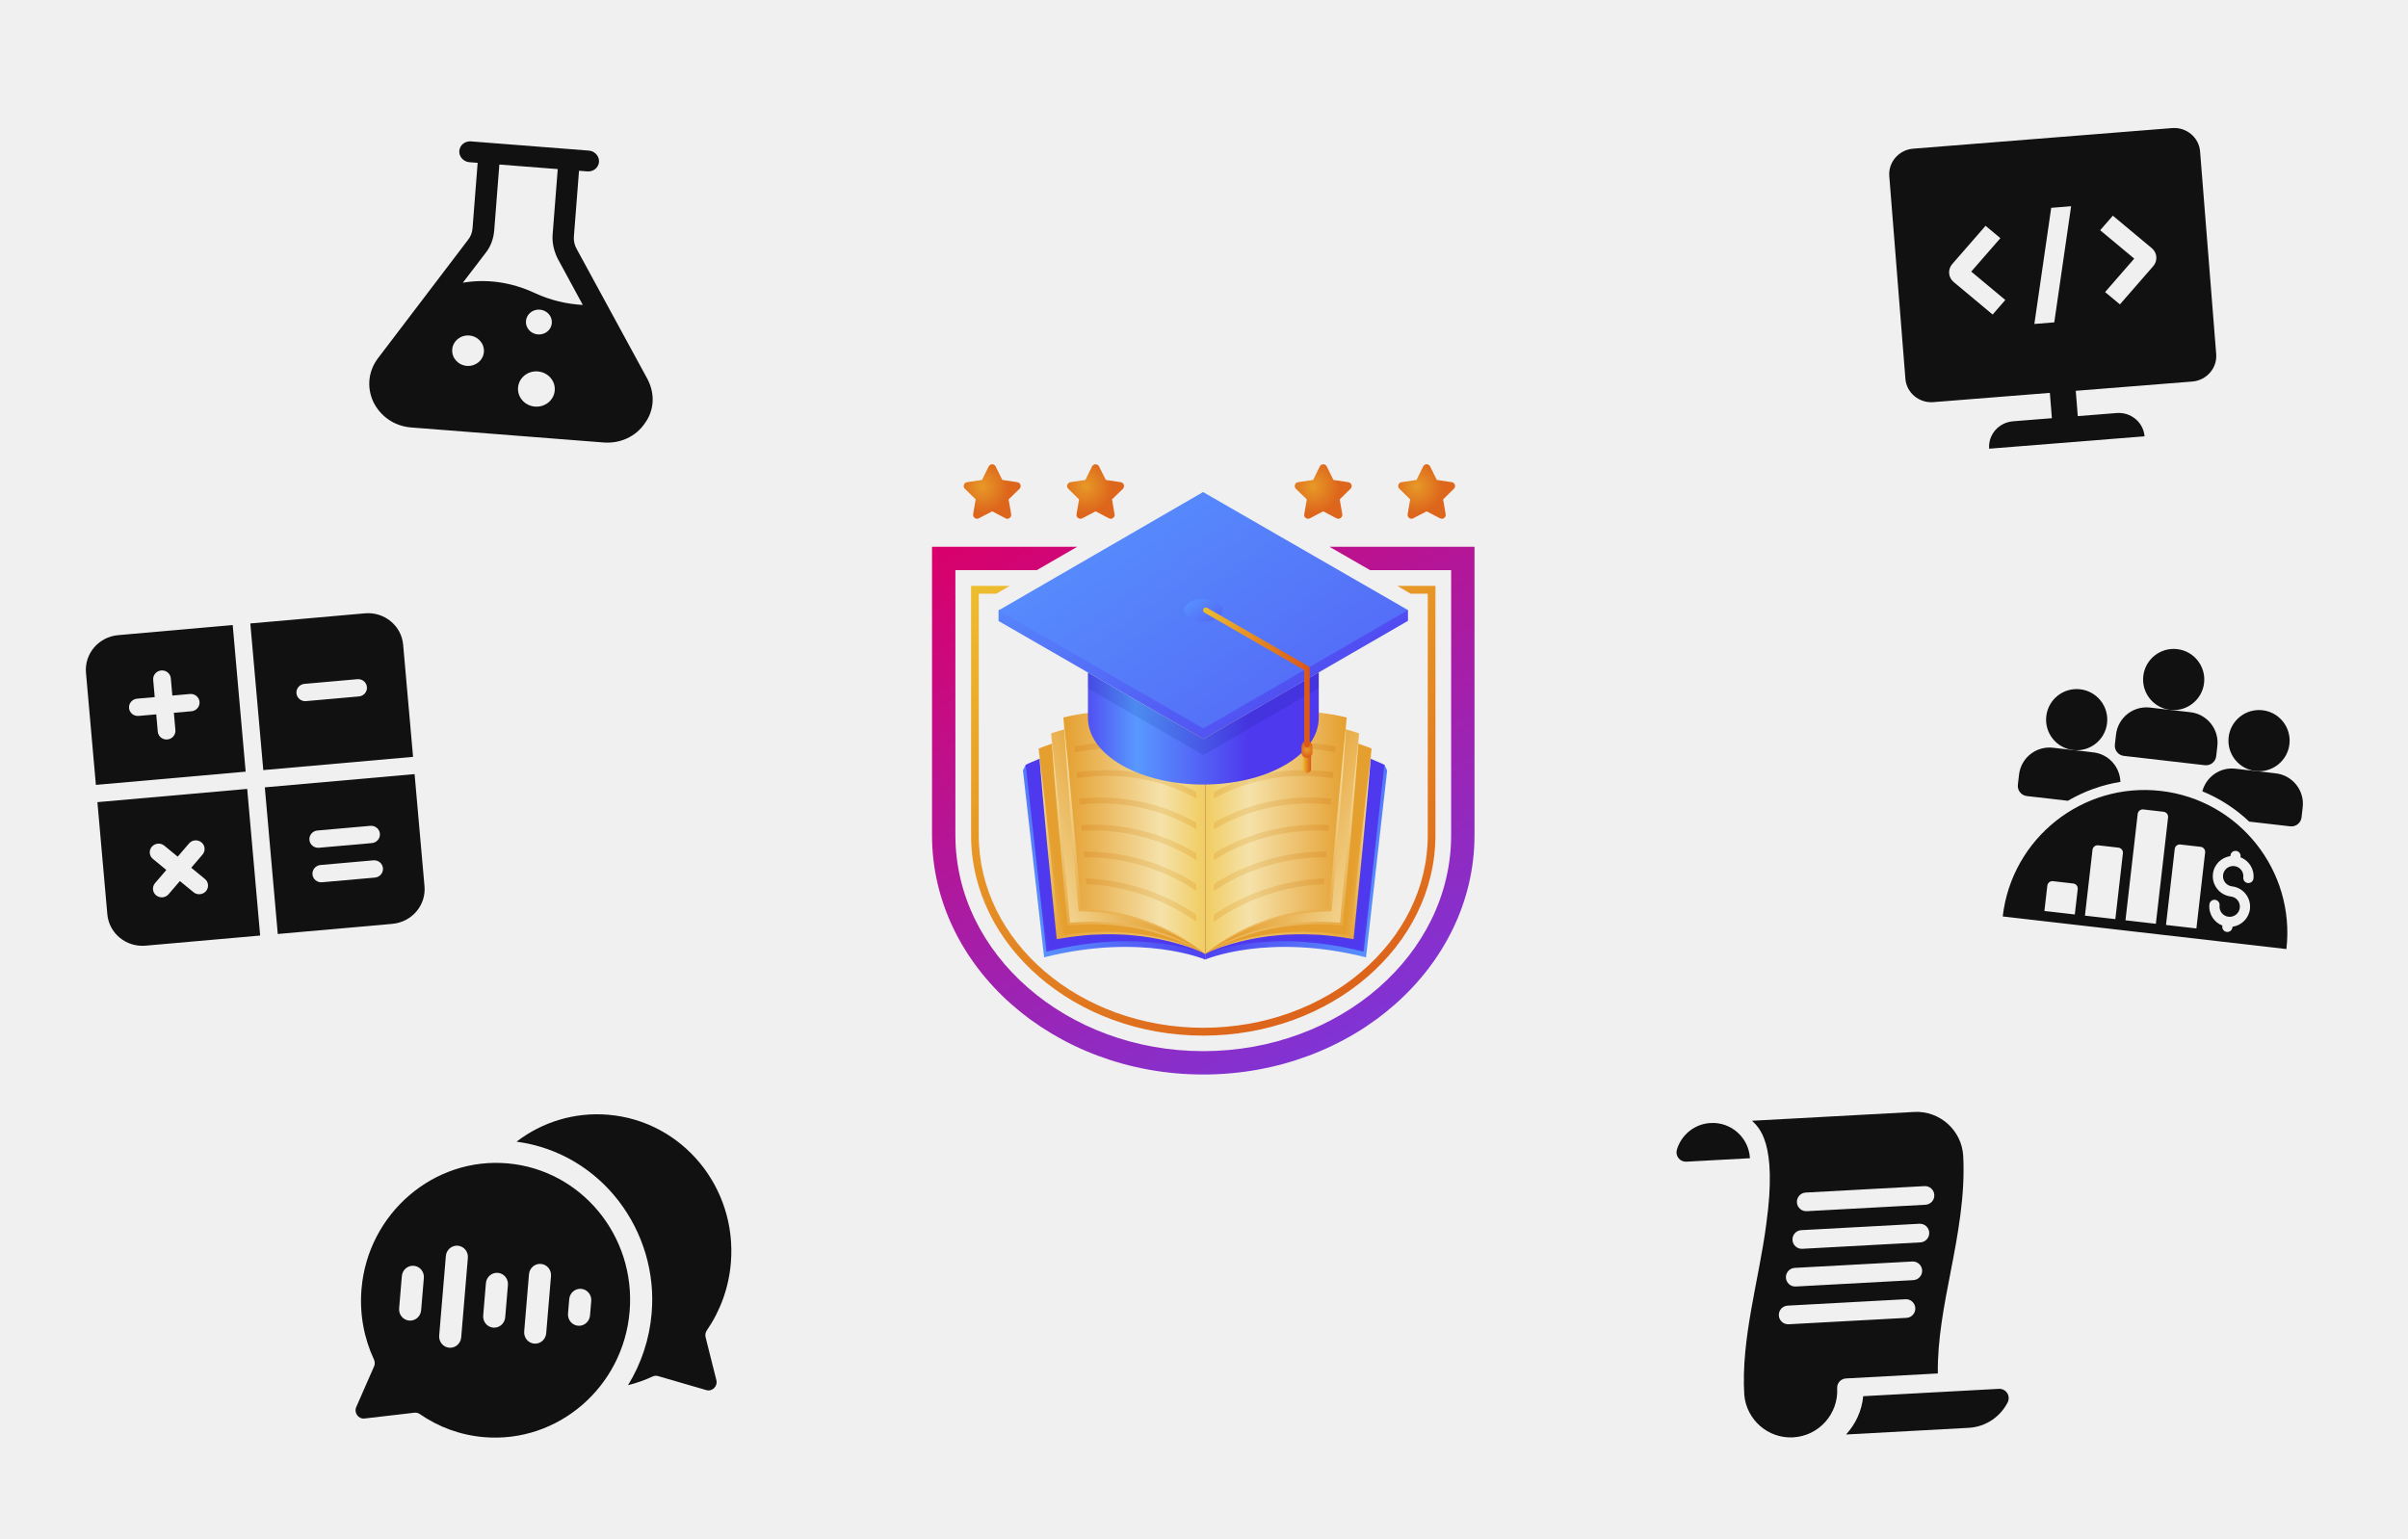
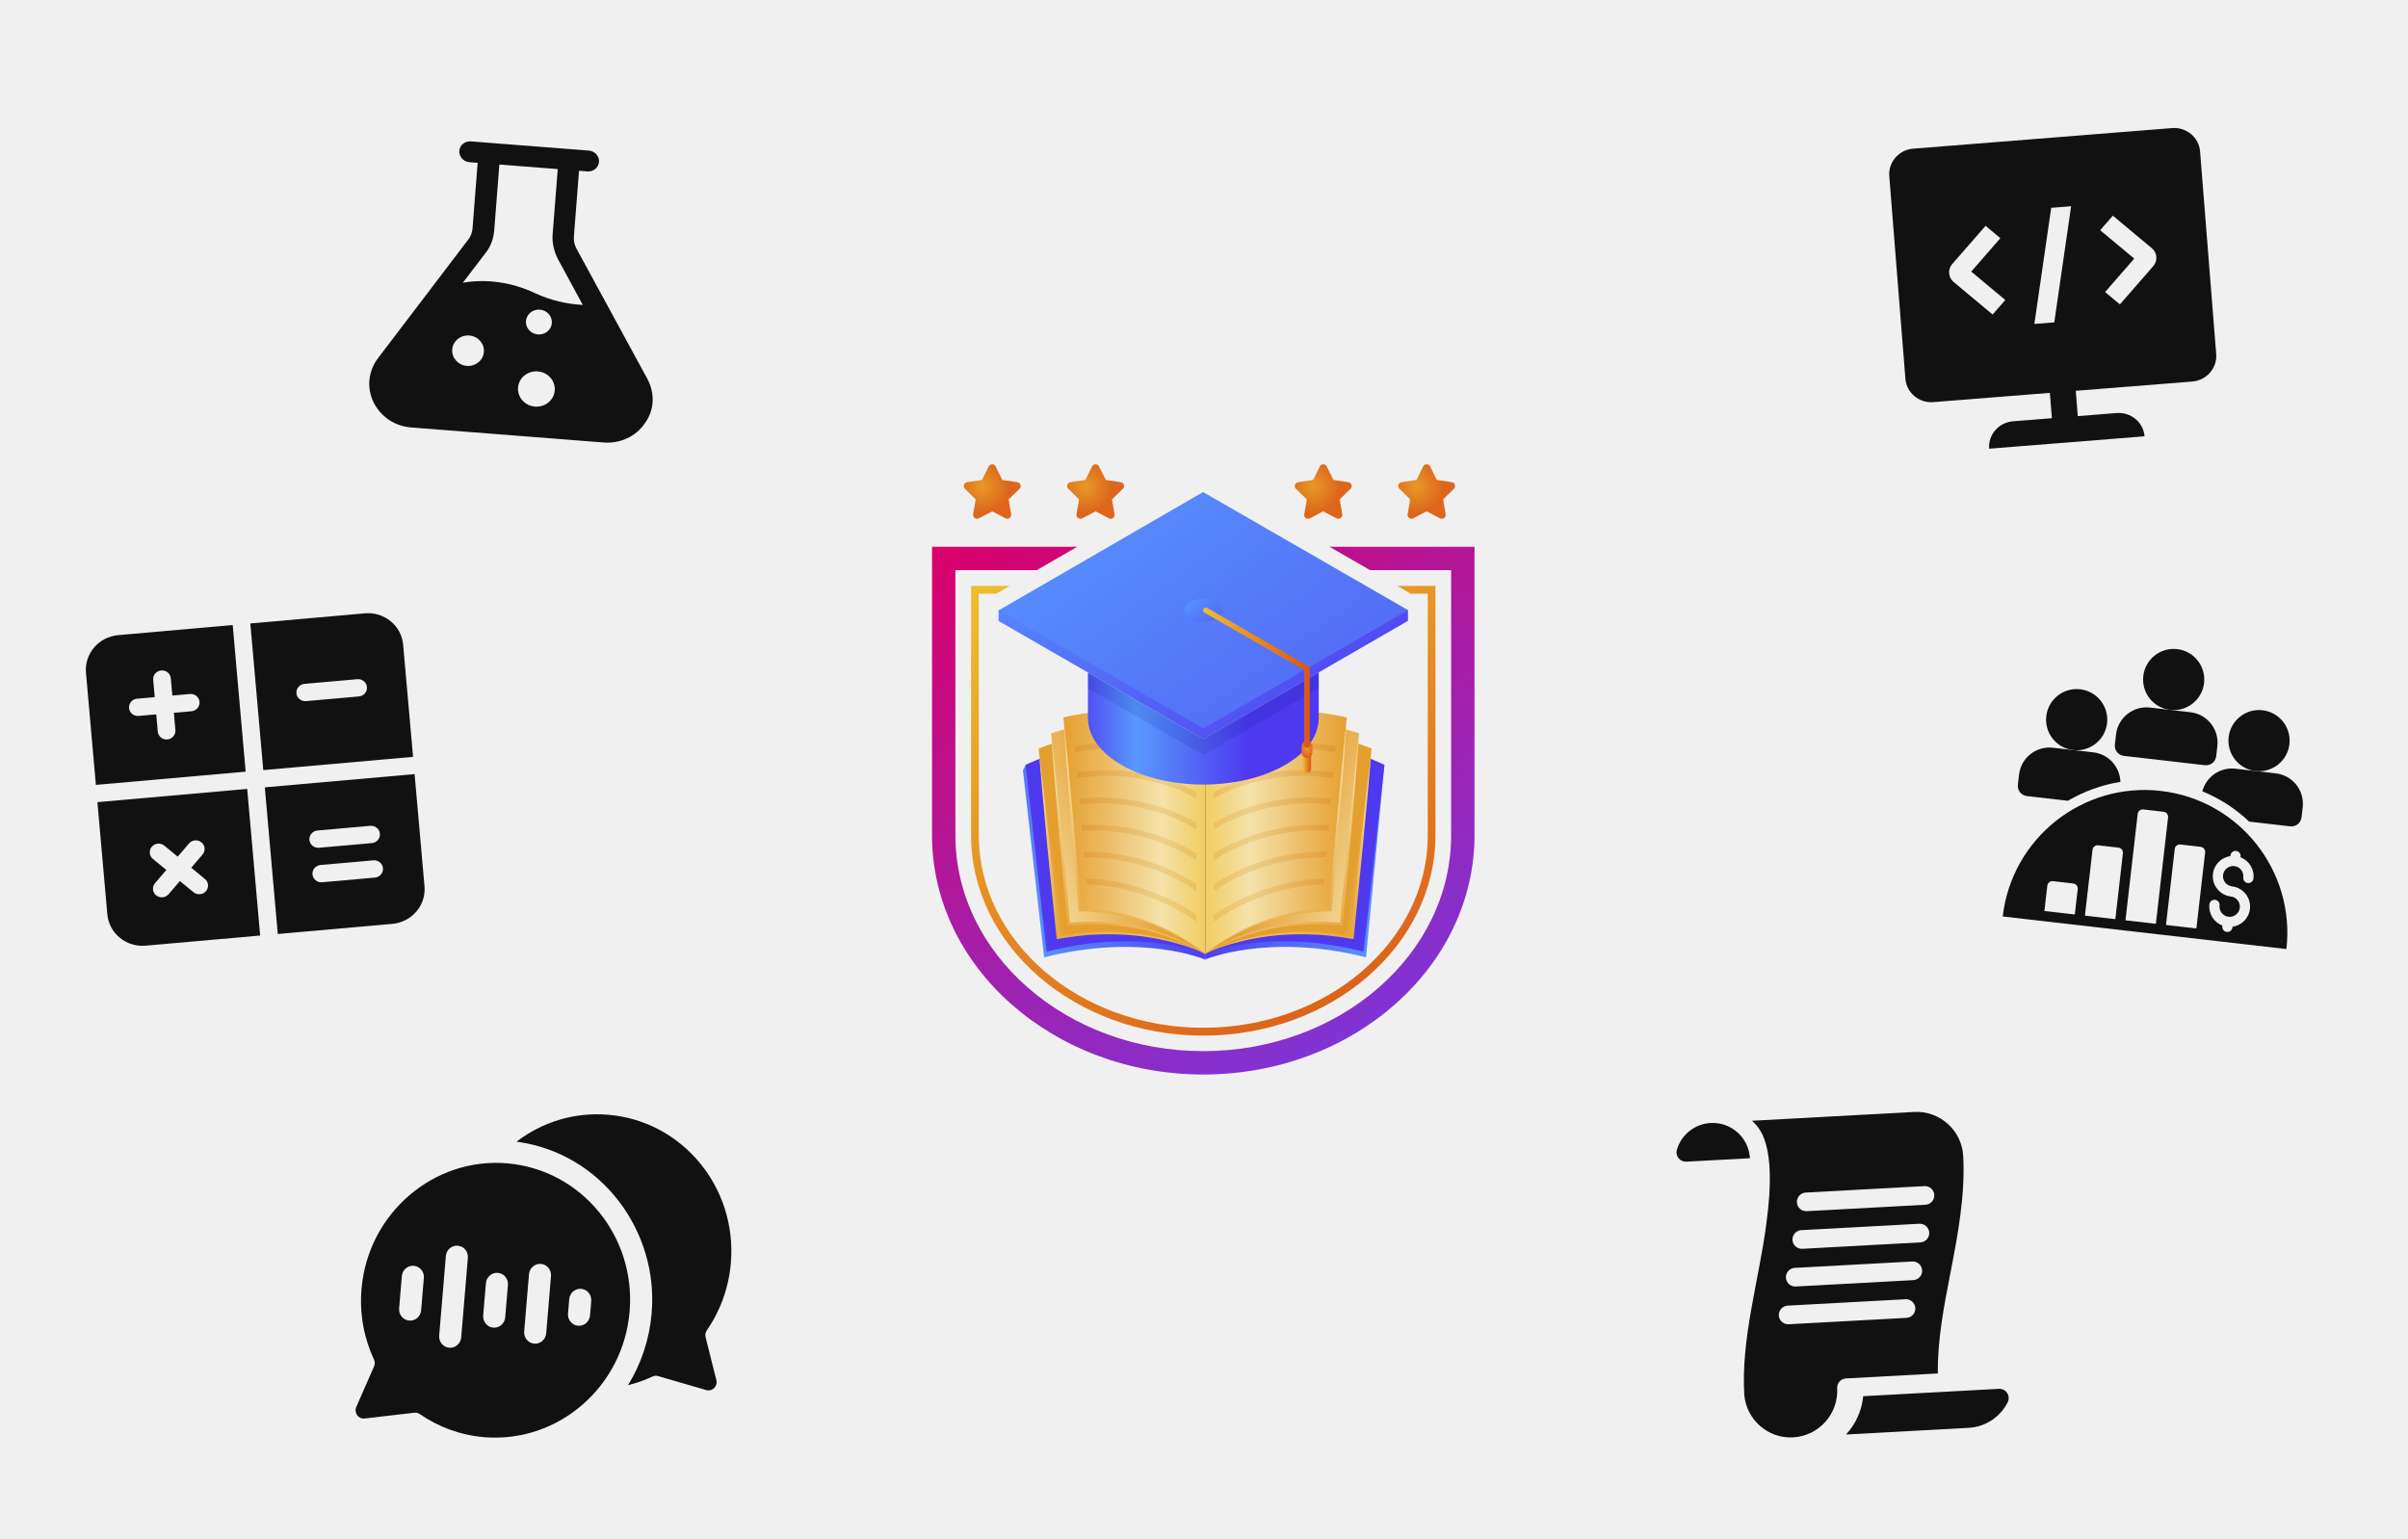
<svg xmlns="http://www.w3.org/2000/svg" width="363" height="232" viewBox="0 0 363 232" fill="none">
  <g clip-path="url(#clip0_8631_1029)">
    <path d="M97.612 57.162L86.934 37.538C86.6 36.966 86.463 36.289 86.51 35.688L87.286 25.744L88.542 25.842C89.422 25.91 90.227 25.307 90.297 24.404C90.363 23.561 89.666 22.774 88.787 22.706L70.993 21.317C70.114 21.248 69.308 21.852 69.237 22.761C69.172 23.603 69.869 24.384 70.748 24.453L72.005 24.551L71.233 34.435C71.181 35.097 70.946 35.684 70.527 36.196L56.992 53.992C55.513 55.942 55.258 58.405 56.287 60.605C57.378 62.816 59.484 64.252 61.996 64.448L90.983 66.71C93.502 66.907 95.862 65.819 97.22 63.799C98.636 61.851 98.766 59.378 97.612 57.162ZM70.38 55.164C69.061 55.061 68.073 53.955 68.172 52.685C68.271 51.421 69.418 50.481 70.737 50.584C72.056 50.687 73.044 51.793 72.946 53.057C72.847 54.327 71.699 55.267 70.38 55.164ZM80.65 61.301C79.124 61.182 77.979 59.9 78.094 58.431C78.208 56.968 79.538 55.879 81.064 55.998C82.596 56.118 83.741 57.4 83.627 58.863C83.512 60.331 82.183 61.421 80.65 61.301ZM79.287 48.404C79.368 47.369 80.306 46.601 81.38 46.684C82.46 46.769 83.268 47.674 83.187 48.709C83.107 49.738 82.169 50.507 81.088 50.422C80.014 50.339 79.206 49.434 79.287 48.404ZM80.658 44.2C76.933 42.456 73.236 42.046 69.772 42.623L73.228 38.103C73.999 37.133 74.407 35.954 74.505 34.69L75.277 24.806L84.077 25.493L83.305 35.377C83.211 36.581 83.5 37.815 84.044 38.947L87.856 45.973C85.464 45.847 83.043 45.294 80.658 44.2Z" fill="#111111" />
  </g>
  <path d="M200.419 82.439L206.539 85.962H218.755V125.923C218.755 143.871 201.988 158.477 181.389 158.477C160.79 158.477 144.023 143.871 144.023 125.923V85.962H156.29L162.385 82.439H140.5V125.923C140.5 145.826 158.836 162 181.389 162C203.942 162 222.278 145.826 222.278 125.923V82.439H200.419Z" fill="url(#paint0_linear_8631_1029)" />
  <path d="M210.628 88.328L212.66 89.511H215.232V125.923C215.232 141.943 200.033 154.954 181.389 154.954C162.745 154.954 147.546 141.943 147.546 125.923V89.511H150.195L152.227 88.328H146.389V125.923C146.389 142.586 162.076 156.137 181.389 156.137C200.702 156.137 216.389 142.586 216.389 125.923V88.328H210.628Z" fill="url(#paint1_linear_8631_1029)" />
-   <path d="M208.7 115.303L207.465 115.432C203.325 113.709 192.01 109.595 181.672 110.958V144.669C181.672 144.669 191.161 140.606 205.922 144.335L209.111 116.152L208.7 115.303Z" fill="url(#paint2_linear_8631_1029)" />
+   <path d="M208.7 115.303L207.465 115.432C203.325 113.709 192.01 109.595 181.672 110.958V144.669C181.672 144.669 191.161 140.606 205.922 144.33̥5L209.111 116.152L208.7 115.303Z" fill="url(#paint2_linear_8631_1029)" />
  <path d="M181.672 110.109V143.82C181.672 143.82 191.007 139.757 205.562 143.486L208.7 115.303C208.7 115.303 194.427 108.386 181.672 110.109Z" fill="url(#paint3_linear_8631_1029)" />
  <path d="M181.672 110.108V143.82C181.672 143.82 190.338 138.908 203.839 141.351L206.771 112.86C206.771 112.86 193.527 107.228 181.672 110.108Z" fill="url(#paint4_linear_8631_1029)" />
  <path d="M181.672 110.108V143.82C181.672 143.82 189.695 138.111 202.193 139.32L204.894 110.571C204.894 110.571 192.627 106.148 181.672 110.108Z" fill="url(#paint5_linear_8631_1029)" />
  <path d="M181.672 110.108V143.82C181.672 143.82 189.052 137.289 200.548 137.186L203.016 108.18C203.016 108.18 191.753 105.017 181.672 110.108Z" fill="url(#paint6_linear_8631_1029)" />
  <g style="mix-blend-mode:multiply">
    <path d="M182.983 133.304V134.332C185.272 132.764 191.315 129.241 199.725 129.241C199.776 129.241 199.836 129.249 199.905 129.266L199.982 128.392C199.896 128.392 199.81 128.392 199.725 128.392C191.598 128.392 185.658 131.529 182.983 133.304Z" fill="#F8EBCF" />
    <path d="M182.983 128.675V129.703C185.169 128.263 190.801 125.203 198.619 125.203C199.159 125.203 199.699 125.229 200.265 125.255L200.342 124.381C199.759 124.346 199.185 124.329 198.619 124.329C191.058 124.329 185.529 127.081 182.983 128.675Z" fill="#F8EBCF" />
    <path d="M182.983 138.986C185.246 137.34 191.238 133.637 199.57 133.303L199.648 132.429C191.573 132.737 185.658 136.08 182.983 137.906V138.986Z" fill="#F8EBCF" />
    <path d="M195.353 111.935C189.464 111.935 185.144 113.683 182.983 114.789V115.766C184.861 114.737 189.258 112.809 195.353 112.809C196.947 112.809 198.619 112.937 201.268 113.4L201.345 112.526C198.696 112.063 196.973 111.935 195.353 111.935Z" fill="#F8EBCF" />
    <path d="M196.433 116.1C190.004 116.1 185.272 118.157 182.983 119.417V120.394C184.964 119.262 189.772 116.974 196.433 116.974C197.693 116.974 199.03 117.051 200.933 117.308L201.011 116.434C199.082 116.202 197.719 116.1 196.433 116.1Z" fill="#F8EBCF" />
    <path d="M197.513 120.24C190.518 120.24 185.401 122.632 182.983 124.046V125.049C185.066 123.763 190.287 121.115 197.513 121.115C198.465 121.115 199.416 121.166 200.599 121.295L200.676 120.42C199.468 120.292 198.465 120.24 197.513 120.24Z" fill="#F8EBCF" />
  </g>
  <path d="M181.672 143.821C183.343 142.921 185.118 142.278 186.944 141.763C188.77 141.249 190.647 140.915 192.55 140.709C193.013 140.658 193.476 140.632 193.964 140.581L194.659 140.529L195.379 140.503L196.793 140.478L198.233 140.529C199.185 140.529 200.11 140.658 201.062 140.735C202.013 140.838 202.939 141.018 203.891 141.146L203.634 141.326C204.096 136.569 204.637 131.838 205.125 127.08L205.922 119.983L206.771 112.86L206.154 120.009L205.485 127.132C205.022 131.863 204.559 136.621 204.071 141.352L204.045 141.583L203.814 141.558C202.888 141.403 201.962 141.249 201.011 141.146C200.085 141.069 199.159 140.915 198.207 140.915L196.793 140.863H195.379L194.684 140.889L193.99 140.915C193.501 140.941 193.038 140.966 192.576 141.018C190.698 141.172 188.821 141.506 186.995 141.943C185.169 142.406 183.369 142.972 181.672 143.821Z" fill="url(#paint7_linear_8631_1029)" />
  <path d="M181.672 143.82C183.138 142.817 184.758 142.02 186.404 141.325C188.075 140.682 189.773 140.142 191.521 139.757C193.27 139.397 195.044 139.088 196.844 139.037C197.745 138.934 198.645 138.985 199.519 138.96C200.419 138.985 201.319 139.062 202.219 139.114L201.988 139.294C202.399 134.511 202.914 129.702 203.351 124.919L204.096 117.745L204.894 110.571L204.328 117.771L203.736 124.971C203.274 129.754 202.888 134.537 202.399 139.32L202.373 139.525H202.168C201.293 139.474 200.419 139.371 199.519 139.371C198.645 139.371 197.745 139.32 196.87 139.397C195.096 139.474 193.321 139.731 191.598 140.04C189.85 140.374 188.152 140.914 186.481 141.505C184.809 142.122 183.163 142.842 181.672 143.82Z" fill="url(#paint8_linear_8631_1029)" />
  <path d="M181.672 143.82C182.958 142.714 184.372 141.763 185.864 140.94C187.355 140.091 188.898 139.397 190.518 138.831C192.113 138.24 193.759 137.777 195.456 137.494C197.127 137.16 198.85 137.057 200.548 136.98L200.342 137.186C200.728 132.326 201.191 127.517 201.602 122.683L202.296 115.431L203.016 108.18L202.528 115.431L201.962 122.708C201.576 127.543 201.191 132.377 200.753 137.211L200.728 137.391H200.548C198.876 137.443 197.179 137.546 195.507 137.854C193.861 138.137 192.216 138.548 190.621 139.088C189.001 139.628 187.458 140.323 185.941 141.094C184.449 141.866 182.983 142.74 181.672 143.82Z" fill="url(#paint9_linear_8631_1029)" />
  <path d="M154.618 115.303L155.853 115.432C159.993 113.709 171.308 109.595 181.672 110.958V144.669C181.672 144.669 172.182 140.606 157.396 144.335L154.207 116.152L154.618 115.303Z" fill="url(#paint10_linear_8631_1029)" />
  <path d="M181.672 110.109V143.82C181.672 143.82 172.311 139.757 157.756 143.486L154.618 115.303C154.618 115.303 168.891 108.386 181.672 110.109Z" fill="url(#paint11_linear_8631_1029)" />
  <path d="M181.672 110.108V143.82C181.672 143.82 172.98 138.908 159.479 141.351L156.573 112.86C156.573 112.86 169.817 107.228 181.672 110.108Z" fill="url(#paint12_linear_8631_1029)" />
  <path d="M181.672 110.108V143.82C181.672 143.82 173.623 138.111 161.124 139.32L158.45 110.571C158.45 110.571 170.691 106.148 181.672 110.108Z" fill="url(#paint13_linear_8631_1029)" />
  <path d="M181.672 110.108V143.82C181.672 143.82 174.291 137.289 162.77 137.186L160.302 108.18C160.302 108.18 171.565 105.017 181.672 110.108Z" fill="url(#paint14_linear_8631_1029)" />
  <g style="mix-blend-mode:multiply">
    <path d="M180.36 133.304V134.332C178.071 132.764 172.002 129.241 163.619 129.241C163.55 129.241 163.482 129.249 163.413 129.266L163.336 128.392C163.439 128.392 163.533 128.392 163.619 128.392C171.719 128.392 177.686 131.529 180.36 133.304Z" fill="#F8EBCF" />
    <path d="M180.36 128.675V129.703C178.149 128.263 172.517 125.203 164.725 125.203C164.185 125.203 163.619 125.229 163.079 125.255L163.002 124.381C163.585 124.346 164.159 124.329 164.725 124.329C172.26 124.329 177.814 127.081 180.36 128.675Z" fill="#F8EBCF" />
    <path d="M180.36 138.986C178.071 137.34 172.08 133.637 163.773 133.303L163.696 132.429C171.745 132.737 177.686 136.08 180.36 137.906V138.986Z" fill="#F8EBCF" />
    <path d="M167.965 111.935C173.854 111.935 178.2 113.683 180.36 114.789V115.766C178.457 114.737 174.085 112.809 167.965 112.809C166.396 112.809 164.699 112.937 162.05 113.4L161.999 112.526C164.648 112.063 166.371 111.935 167.965 111.935Z" fill="#F8EBCF" />
    <path d="M166.885 116.1C173.34 116.1 178.071 118.157 180.36 119.417V120.394C178.354 119.262 173.571 116.974 166.885 116.974C165.625 116.974 164.313 117.051 162.384 117.308L162.333 116.434C164.236 116.202 165.599 116.1 166.885 116.1Z" fill="#F8EBCF" />
    <path d="M165.805 120.24C172.8 120.24 177.943 122.632 180.36 124.046V125.049C178.252 123.763 173.057 121.115 165.805 121.115C164.879 121.115 163.902 121.166 162.745 121.295L162.667 120.42C163.85 120.292 164.853 120.24 165.805 120.24Z" fill="#F8EBCF" />
  </g>
  <path d="M181.672 143.821C179.975 142.972 178.149 142.406 176.323 141.943C174.497 141.506 172.645 141.172 170.768 141.018C170.305 140.966 169.817 140.941 169.354 140.915L168.659 140.889L167.939 140.863H166.525L165.111 140.915C164.185 140.915 163.259 141.069 162.307 141.146C161.382 141.249 160.456 141.403 159.504 141.558L159.299 141.583L159.273 141.352C158.759 136.621 158.321 131.863 157.833 127.132L157.19 120.009L156.573 112.86L157.421 119.983L158.193 127.08C158.707 131.838 159.222 136.569 159.684 141.326L159.453 141.146C160.379 141.018 161.33 140.838 162.256 140.735C163.208 140.658 164.159 140.529 165.111 140.529L166.525 140.478L167.965 140.503L168.659 140.529L169.379 140.581C169.842 140.632 170.331 140.658 170.794 140.709C172.671 140.915 174.548 141.249 176.374 141.763C178.2 142.278 180 142.921 181.672 143.821Z" fill="url(#paint15_linear_8631_1029)" />
  <path d="M181.672 143.82C180.154 142.842 178.534 142.122 176.863 141.505C175.191 140.914 173.494 140.374 171.745 140.04C169.997 139.731 168.248 139.474 166.473 139.397C165.573 139.32 164.699 139.371 163.799 139.371C162.925 139.371 162.05 139.474 161.15 139.525H160.944L160.919 139.32C160.456 134.537 160.044 129.754 159.607 124.971L158.99 117.771L158.45 110.571L159.221 117.745L159.967 124.919C160.43 129.702 160.919 134.511 161.33 139.294L161.124 139.114C161.999 139.062 162.899 138.985 163.799 138.96C164.699 138.985 165.599 138.934 166.499 139.037C168.274 139.088 170.048 139.397 171.797 139.757C173.545 140.142 175.268 140.682 176.914 141.325C178.586 142.02 180.18 142.817 181.672 143.82Z" fill="url(#paint16_linear_8631_1029)" />
  <path d="M181.672 143.82C180.335 142.74 178.894 141.866 177.377 141.094C175.886 140.323 174.317 139.628 172.722 139.088C171.128 138.548 169.482 138.137 167.811 137.854C166.165 137.546 164.468 137.443 162.77 137.391H162.59V137.211C162.127 132.377 161.767 127.543 161.356 122.708L160.816 115.431L160.302 108.18L161.047 115.431L161.716 122.683C162.153 127.517 162.59 132.326 162.976 137.186L162.796 136.98C164.493 137.057 166.191 137.16 167.888 137.494C169.559 137.777 171.205 138.24 172.825 138.831C174.42 139.397 175.988 140.091 177.454 140.94C178.946 141.763 180.386 142.714 181.672 143.82Z" fill="url(#paint17_linear_8631_1029)" />
  <path d="M209.471 91.98L181.363 75.78L153.384 91.98H150.529V93.626L181.415 111.42L212.248 93.6V91.98H209.471Z" fill="url(#paint18_linear_8631_1029)" />
  <path d="M181.415 111.42L164.005 101.391V108.231C164.005 110.828 165.702 113.4 169.096 115.354C175.86 119.263 186.969 119.263 193.733 115.328C195.43 114.351 196.69 113.22 197.539 112.011C198.387 110.802 198.799 109.491 198.799 108.205V101.365L181.415 111.42Z" fill="url(#paint19_linear_8631_1029)" />
  <path d="M181.363 74.185L150.529 92.031L181.415 109.825L212.248 91.98L181.363 74.185Z" fill="url(#paint20_linear_8631_1029)" />
  <g style="mix-blend-mode:multiply">
    <path d="M198.799 103.757V101.365L181.415 111.42L164.005 101.391V103.782L181.415 113.837L198.799 103.757Z" fill="#DCE8EF" />
  </g>
  <path d="M184.295 92.005C184.295 92.957 182.983 93.728 181.389 93.728C179.794 93.728 178.483 92.957 178.483 92.005C178.483 91.054 179.794 90.282 181.389 90.282C182.983 90.282 184.295 91.054 184.295 92.005Z" fill="url(#paint21_linear_8631_1029)" />
  <path d="M197.024 116.536C196.69 116.536 196.407 116.253 196.407 115.919V112.293C196.407 111.959 196.69 111.676 197.024 111.676C197.358 111.676 197.641 111.959 197.641 112.293V115.919C197.641 116.253 197.358 116.536 197.024 116.536Z" fill="url(#paint22_linear_8631_1029)" />
  <path d="M197.025 114.275C196.562 114.275 196.201 113.889 196.201 113.452V112.577C196.201 112.114 196.562 111.753 197.025 111.753C197.462 111.753 197.848 112.114 197.848 112.577V113.452C197.848 113.889 197.462 114.275 197.025 114.275Z" fill="url(#paint23_radial_8631_1029)" />
  <path d="M197.024 112.705C196.793 112.705 196.613 112.525 196.613 112.294V101.031L181.569 92.365C181.363 92.237 181.312 92.005 181.414 91.799C181.543 91.594 181.774 91.542 181.98 91.645L197.23 100.44C197.359 100.517 197.436 100.645 197.436 100.8V112.294C197.436 112.525 197.256 112.705 197.024 112.705Z" fill="url(#paint24_linear_8631_1029)" />
  <path d="M215.592 70.328L216.594 72.359L218.858 72.694C219.32 72.771 219.526 73.362 219.166 73.697L217.546 75.291L217.932 77.528C218.009 77.991 217.52 78.376 217.083 78.145L215.052 77.091L213.046 78.145C212.608 78.376 212.12 77.991 212.197 77.528L212.583 75.291L210.963 73.697C210.603 73.362 210.783 72.771 211.271 72.694L213.534 72.359L214.537 70.328C214.743 69.891 215.386 69.891 215.592 70.328Z" fill="url(#paint25_radial_8631_1029)" />
  <path d="M200.008 70.328L201.011 72.359L203.248 72.694C203.736 72.771 203.942 73.362 203.582 73.697L201.962 75.291L202.348 77.528C202.425 77.991 201.911 78.376 201.473 78.145L199.468 77.091L197.462 78.145C197.025 78.376 196.51 77.991 196.613 77.528L196.999 75.291L195.353 73.697C195.019 73.362 195.199 72.771 195.687 72.694L197.95 72.359L198.953 70.328C199.159 69.891 199.776 69.891 200.008 70.328Z" fill="url(#paint26_radial_8631_1029)" />
  <path d="M165.676 70.328L166.705 72.359L168.942 72.694C169.431 72.771 169.611 73.362 169.276 73.697L167.631 75.291L168.016 77.528C168.119 77.991 167.605 78.376 167.168 78.145L165.162 77.091L163.156 78.145C162.719 78.376 162.204 77.991 162.282 77.528L162.667 75.291L161.047 73.697C160.687 73.362 160.893 72.771 161.382 72.694L163.619 72.359L164.622 70.328C164.853 69.891 165.47 69.891 165.676 70.328Z" fill="url(#paint27_radial_8631_1029)" />
  <path d="M150.092 70.328L151.095 72.359L153.358 72.694C153.847 72.771 154.027 73.362 153.692 73.697L152.047 75.291L152.432 77.528C152.509 77.991 152.021 78.376 151.584 78.145L149.578 77.091L147.546 78.145C147.135 78.376 146.62 77.991 146.698 77.528L147.083 75.291L145.463 73.697C145.103 73.362 145.309 72.771 145.772 72.694L148.035 72.359L149.038 70.328C149.269 69.891 149.886 69.891 150.092 70.328Z" fill="url(#paint28_radial_8631_1029)" />
  <g clip-path="url(#clip1_8631_1029)">
    <path d="M12.96 101.43L14.455 118.336L37.033 116.34L35.078 94.231L17.812 95.758C14.878 96.018 12.706 98.557 12.96 101.43ZM20.667 105.336L23.324 105.101L23.094 102.5C23.03 101.782 23.573 101.147 24.307 101.082C25.041 101.017 25.687 101.547 25.75 102.265L25.98 104.866L28.637 104.631C29.37 104.566 30.016 105.096 30.08 105.814C30.143 106.532 29.6 107.167 28.866 107.232L26.21 107.467L26.44 110.068C26.504 110.786 25.96 111.421 25.227 111.486C24.493 111.551 23.847 111.021 23.784 110.303L23.554 107.702L20.897 107.937C20.164 108.002 19.518 107.472 19.454 106.754C19.391 106.035 19.934 105.401 20.667 105.336Z" fill="#111111" />
    <path d="M55.001 92.469L37.735 93.996L39.69 116.104L62.268 114.108L60.773 97.201C60.519 94.328 57.935 92.21 55.001 92.469ZM54.101 105L46.132 105.705C45.399 105.77 44.753 105.24 44.689 104.521C44.626 103.803 45.169 103.168 45.902 103.104L53.871 102.399C54.605 102.334 55.251 102.864 55.314 103.582C55.378 104.301 54.835 104.935 54.101 105Z" fill="#111111" />
    <path d="M16.18 137.843C16.434 140.716 19.018 142.835 21.952 142.575L39.219 141.049L37.264 118.94L14.685 120.937L16.18 137.843ZM23.033 129.486C22.478 129.014 22.42 128.19 22.903 127.644C23.375 127.112 24.191 127.04 24.748 127.481L26.789 129.154L28.505 127.149C28.988 126.603 29.831 126.543 30.386 127.015C30.927 127.475 30.998 128.274 30.546 128.822L28.83 130.827L30.871 132.5C31.442 132.952 31.53 133.774 31.066 134.336C30.602 134.897 29.762 134.986 29.191 134.534C29.179 134.524 29.167 134.515 29.155 134.504L27.115 132.832L25.399 134.837C24.916 135.383 24.073 135.443 23.518 134.971C22.976 134.511 22.906 133.712 23.358 133.164L25.074 131.159L23.033 129.486Z" fill="#111111" />
    <path d="M41.875 140.814L59.141 139.287C62.075 139.027 64.248 136.488 63.993 133.615L62.498 116.709L39.92 118.706L41.875 140.814ZM47.857 125.212L55.826 124.508C56.56 124.443 57.206 124.972 57.269 125.691C57.333 126.409 56.79 127.044 56.056 127.109L48.087 127.813C47.354 127.878 46.708 127.349 46.644 126.63C46.581 125.912 47.124 125.277 47.857 125.212ZM48.317 130.414L56.286 129.709C57.02 129.644 57.666 130.174 57.729 130.892C57.793 131.611 57.25 132.246 56.516 132.31L48.547 133.015C47.814 133.08 47.168 132.55 47.104 131.832C47.041 131.114 47.584 130.479 48.317 130.414Z" fill="#111111" />
  </g>
  <g clip-path="url(#clip2_8631_1029)">
    <path d="M76.555 175.401C65.404 174.399 55.464 182.923 54.498 194.318C54.175 198.119 54.88 201.764 56.375 204.971C56.528 205.3 56.533 205.681 56.387 206.014L53.71 212.117C53.324 212.998 54.019 213.97 54.957 213.861L62.468 212.989C62.755 212.956 63.045 213.027 63.283 213.192C66.069 215.124 69.368 216.371 72.968 216.674C84.114 217.611 93.958 209.112 94.913 197.727C95.866 186.368 87.655 176.398 76.555 175.401ZM63.486 197.545C63.407 198.481 62.601 199.177 61.685 199.1C60.769 199.023 60.09 198.202 60.168 197.267L60.577 192.394C60.655 191.458 61.462 190.762 62.378 190.839C63.294 190.915 63.973 191.736 63.895 192.672L63.486 197.545ZM69.524 201.636C69.445 202.572 68.639 203.268 67.723 203.191C66.807 203.115 66.128 202.294 66.206 201.358L67.212 189.366C67.29 188.43 68.097 187.734 69.013 187.81C69.929 187.887 70.608 188.708 70.53 189.644L69.524 201.636ZM76.159 198.608C76.08 199.544 75.274 200.24 74.358 200.163C73.442 200.086 72.763 199.265 72.841 198.33L73.25 193.457C73.328 192.521 74.135 191.825 75.051 191.902C75.967 191.978 76.646 192.799 76.568 193.735L76.159 198.608ZM82.338 201.017C82.259 201.953 81.453 202.649 80.537 202.573C79.621 202.496 78.942 201.675 79.02 200.739L79.744 192.11C79.822 191.175 80.629 190.478 81.545 190.555C82.461 190.632 83.14 191.453 83.062 192.389L82.338 201.017ZM88.945 198.321C88.866 199.257 88.06 199.953 87.144 199.877C86.228 199.8 85.549 198.979 85.627 198.043L85.809 195.869C85.888 194.934 86.694 194.237 87.611 194.314C88.527 194.391 89.206 195.212 89.127 196.148L88.945 198.321Z" fill="#111111" />
    <path d="M106.366 201.603C106.277 201.251 106.345 200.876 106.551 200.578C108.556 197.669 109.857 194.199 110.175 190.405C111.132 179.005 102.859 169.004 91.698 168.068C86.543 167.636 81.7 169.19 77.868 172.126C90.765 173.85 99.315 185.729 98.231 198.005C97.915 201.836 96.696 205.552 94.67 208.841C95.958 208.517 97.211 208.074 98.37 207.532C98.632 207.409 98.929 207.388 99.206 207.468L106.468 209.579C107.375 209.843 108.222 209 107.988 208.068L106.366 201.603Z" fill="#111111" />
  </g>
  <g clip-path="url(#clip3_8631_1029)">
    <path d="M257.878 169.31C255.432 169.442 253.436 171.118 252.784 173.342C252.655 173.78 252.747 174.253 253.031 174.611C253.314 174.969 253.754 175.167 254.21 175.142L263.799 174.622C263.631 171.52 260.98 169.141 257.878 169.31Z" fill="#111111" />
    <path d="M280.872 210.499C280.673 212.711 279.718 214.711 278.287 216.273L296.764 215.27C299.357 215.129 301.549 213.593 302.651 211.431C302.879 210.982 302.851 210.446 302.576 210.025C302.302 209.603 301.823 209.362 301.321 209.389L280.871 210.499L280.872 210.499Z" fill="#111111" />
    <path d="M288.546 167.645L264.111 168.971C265.118 169.972 267.978 172.176 266.267 184.52C265.167 192.994 262.413 201.845 262.95 210.349C263.306 214.077 266.534 216.91 270.308 216.705C274.179 216.495 277.158 213.174 276.948 209.303C276.906 208.527 277.5 207.865 278.276 207.823L292.123 207.071C292.057 201.993 293.064 196.829 294.041 191.819C295.155 186.099 296.265 180.129 295.948 174.284C295.738 170.413 292.417 167.435 288.546 167.645ZM287.399 198.69L269.636 199.654C268.861 199.696 268.198 199.102 268.156 198.326C268.114 197.551 268.708 196.888 269.484 196.846L287.247 195.882C288.022 195.839 288.685 196.434 288.727 197.21C288.769 197.985 288.175 198.648 287.399 198.69ZM288.43 193.001L270.704 193.963C269.928 194.005 269.265 193.41 269.223 192.635C269.181 191.859 269.776 191.197 270.551 191.154L288.277 190.192C289.053 190.15 289.715 190.745 289.757 191.52C289.8 192.296 289.205 192.959 288.43 193.001ZM289.497 187.31L271.693 188.276C270.918 188.318 270.255 187.723 270.213 186.948C270.171 186.172 270.765 185.51 271.541 185.467L289.344 184.501C290.12 184.459 290.783 185.054 290.825 185.829C290.867 186.605 290.272 187.267 289.497 187.31ZM290.263 181.635L272.36 182.606C271.585 182.648 270.922 182.054 270.88 181.278C270.838 180.503 271.432 179.84 272.208 179.798L290.111 178.826C290.886 178.784 291.549 179.379 291.591 180.154C291.633 180.93 291.039 181.593 290.263 181.635Z" fill="#111111" />
  </g>
  <g clip-path="url(#clip4_8631_1029)">
    <path d="M327.448 19.31L288.405 22.415C286.258 22.585 284.637 24.445 284.804 26.547L287.234 57.117C287.402 59.217 289.296 60.798 291.443 60.628L309.012 59.231L309.316 63.051L303.46 63.517C301.303 63.689 299.691 65.537 299.859 67.649L323.285 65.782C323.117 63.674 321.233 62.1 319.076 62.272L313.22 62.738L312.916 58.92L330.486 57.523C332.633 57.352 334.254 55.492 334.087 53.391L331.656 22.821C331.489 20.72 329.595 19.14 327.448 19.31ZM302.293 45.228L300.384 47.419L294.507 42.516C293.685 41.83 293.589 40.621 294.292 39.814L299.32 34.044L301.552 35.906L297.16 40.945L302.293 45.228ZM309.677 48.602L306.675 48.841L309.214 31.335L312.216 31.096L309.677 48.602ZM324.598 40.123L319.57 45.893L317.339 44.032L321.731 38.992L316.597 34.71L318.507 32.519L324.384 37.422C325.205 38.104 325.301 39.316 324.598 40.123Z" fill="#111111" />
  </g>
  <g clip-path="url(#clip5_8631_1029)">
    <path d="M327.151 107.028C329.681 107.319 331.968 105.503 332.259 102.973C332.55 100.442 330.735 98.155 328.204 97.864C325.674 97.573 323.387 99.389 323.096 101.919C322.805 104.45 324.62 106.737 327.151 107.028Z" fill="#111111" />
    <path d="M330.205 107.379L327.151 107.028L324.096 106.677C321.57 106.386 319.278 108.205 318.988 110.732L318.812 112.259C318.715 113.102 319.32 113.865 320.164 113.962L332.382 115.367C333.225 115.464 333.988 114.858 334.085 114.015L334.26 112.488C334.551 109.961 332.732 107.67 330.205 107.379Z" fill="#111111" />
    <path d="M340.018 116.245C342.549 116.536 344.836 114.72 345.127 112.19C345.418 109.659 343.602 107.372 341.072 107.081C338.541 106.79 336.254 108.606 335.963 111.136C335.672 113.667 337.488 115.954 340.018 116.245Z" fill="#111111" />
    <path d="M312.527 113.084C315.058 113.375 317.345 111.559 317.636 109.029C317.927 106.499 316.111 104.211 313.581 103.92C311.05 103.629 308.763 105.445 308.472 107.975C308.181 110.506 309.997 112.793 312.527 113.084Z" fill="#111111" />
    <path d="M305.54 120.018L311.726 120.729C314.142 119.318 316.815 118.337 319.646 117.881C319.579 115.629 317.884 113.7 315.582 113.435L312.527 113.084L309.473 112.733C306.946 112.442 304.655 114.261 304.364 116.788L304.188 118.315C304.091 119.159 304.697 119.921 305.54 120.018Z" fill="#111111" />
    <path d="M339.063 123.872L345.249 124.584C346.093 124.681 346.855 124.075 346.952 123.232L347.128 121.705C347.418 119.178 345.6 116.887 343.073 116.596L340.018 116.245L336.964 115.894C334.662 115.629 332.573 117.123 331.997 119.301C334.65 120.388 337.031 121.95 339.063 123.872Z" fill="#111111" />
    <path d="M325.746 119.246C313.943 117.889 303.264 126.383 301.906 138.17L344.669 143.086C346.021 131.299 337.549 120.603 325.746 119.246ZM312.772 137.871L308.19 137.345L308.629 133.526C308.678 133.105 309.059 132.802 309.481 132.851L312.535 133.202C312.957 133.25 313.26 133.631 313.211 134.053L312.772 137.871ZM318.881 138.574L314.299 138.047L315.441 128.12C315.489 127.698 315.871 127.395 316.292 127.444L319.347 127.795C319.769 127.844 320.071 128.225 320.023 128.647L318.881 138.574ZM324.99 139.276L320.409 138.749L322.252 122.713C322.301 122.291 322.682 121.989 323.104 122.037L326.158 122.388C326.58 122.437 326.883 122.818 326.834 123.24L324.99 139.276ZM331.1 139.979L326.518 139.452L327.835 127.997C327.883 127.575 328.264 127.273 328.686 127.321L331.741 127.673C332.162 127.721 332.465 128.102 332.417 128.524L331.1 139.979ZM336.545 139.721L336.533 139.83C336.484 140.252 336.103 140.554 335.681 140.505C335.259 140.457 334.957 140.076 335.006 139.654L335.018 139.546C333.744 139.053 332.903 137.755 333.066 136.336C333.114 135.914 333.495 135.612 333.917 135.66C334.339 135.709 334.642 136.09 334.593 136.512C334.496 137.354 335.102 138.118 335.945 138.215C336.787 138.311 337.551 137.705 337.648 136.863C337.744 136.021 337.139 135.257 336.296 135.16C334.612 134.966 333.399 133.439 333.593 131.754C333.756 130.335 334.87 129.262 336.222 129.072L336.235 128.963C336.283 128.541 336.664 128.239 337.086 128.287C337.508 128.336 337.811 128.717 337.762 129.139L337.75 129.247C339.024 129.74 339.865 131.037 339.702 132.457C339.653 132.879 339.272 133.181 338.85 133.132C338.428 133.084 338.126 132.703 338.174 132.281C338.271 131.439 337.665 130.675 336.823 130.578C335.98 130.481 335.217 131.088 335.12 131.93C335.023 132.772 335.629 133.536 336.472 133.633C338.155 133.826 339.369 135.354 339.175 137.038C339.012 138.458 337.898 139.531 336.545 139.721Z" fill="#111111" />
  </g>
  <defs>
    <linearGradient id="paint0_linear_8631_1029" x1="200.197" y1="47.981" x2="255.089" y2="143.063" gradientUnits="userSpaceOnUse">
      <stop stop-color="#DA006A" />
      <stop offset="1" stop-color="#733BE4" />
    </linearGradient>
    <linearGradient id="paint1_linear_8631_1029" x1="197.262" y1="58.948" x2="244.124" y2="140.121" gradientUnits="userSpaceOnUse">
      <stop stop-color="#EEBD2F" />
      <stop offset="1" stop-color="#DA5618" />
    </linearGradient>
    <linearGradient id="paint2_linear_8631_1029" x1="204.287" y1="155.443" x2="178.516" y2="146.158" gradientUnits="userSpaceOnUse">
      <stop stop-color="#5899FF" />
      <stop offset="1" stop-color="#4F39EE" />
    </linearGradient>
    <linearGradient id="paint3_linear_8631_1029" x1="212.59" y1="152.461" x2="203.143" y2="150.275" gradientUnits="userSpaceOnUse">
      <stop stop-color="#5899FF" />
      <stop offset="1" stop-color="#4F39EE" />
    </linearGradient>
    <linearGradient id="paint4_linear_8631_1029" x1="210.366" y1="149.719" x2="201.551" y2="148.413" gradientUnits="userSpaceOnUse">
      <stop stop-color="#F1CC60" />
      <stop offset="0.31" stop-color="#F5E2AA" />
      <stop offset="1" stop-color="#E59F2F" />
    </linearGradient>
    <linearGradient id="paint5_linear_8631_1029" x1="206.66" y1="160.653" x2="181.996" y2="150.338" gradientUnits="userSpaceOnUse">
      <stop stop-color="#F1CC60" />
      <stop offset="0.31" stop-color="#F5E2AA" />
      <stop offset="1" stop-color="#E59F2F" />
    </linearGradient>
    <linearGradient id="paint6_linear_8631_1029" x1="181.666" y1="107.215" x2="203.027" y2="107.215" gradientUnits="userSpaceOnUse">
      <stop stop-color="#F1CC60" />
      <stop offset="0.31" stop-color="#F5E2AA" />
      <stop offset="1" stop-color="#E59F2F" />
    </linearGradient>
    <linearGradient id="paint7_linear_8631_1029" x1="205.275" y1="98.996" x2="225.069" y2="133.283" gradientUnits="userSpaceOnUse">
      <stop stop-color="#F1CC60" />
      <stop offset="0.31" stop-color="#F5E2AA" />
      <stop offset="1" stop-color="#E59F2F" />
    </linearGradient>
    <linearGradient id="paint8_linear_8631_1029" x1="208.105" y1="95.066" x2="228.428" y2="130.269" gradientUnits="userSpaceOnUse">
      <stop stop-color="#F1CC60" />
      <stop offset="0.31" stop-color="#F5E2AA" />
      <stop offset="1" stop-color="#E59F2F" />
    </linearGradient>
    <linearGradient id="paint9_linear_8631_1029" x1="211.858" y1="90.503" x2="232.752" y2="126.695" gradientUnits="userSpaceOnUse">
      <stop stop-color="#F1CC60" />
      <stop offset="0.31" stop-color="#F5E2AA" />
      <stop offset="1" stop-color="#E59F2F" />
    </linearGradient>
    <linearGradient id="paint10_linear_8631_1029" x1="159.044" y1="155.443" x2="184.815" y2="146.158" gradientUnits="userSpaceOnUse">
      <stop stop-color="#5899FF" />
      <stop offset="1" stop-color="#4F39EE" />
    </linearGradient>
    <linearGradient id="paint11_linear_8631_1029" x1="150.741" y1="152.461" x2="160.188" y2="150.275" gradientUnits="userSpaceOnUse">
      <stop stop-color="#5899FF" />
      <stop offset="1" stop-color="#4F39EE" />
    </linearGradient>
    <linearGradient id="paint12_linear_8631_1029" x1="152.965" y1="149.719" x2="161.78" y2="148.413" gradientUnits="userSpaceOnUse">
      <stop stop-color="#F1CC60" />
      <stop offset="0.31" stop-color="#F5E2AA" />
      <stop offset="1" stop-color="#E59F2F" />
    </linearGradient>
    <linearGradient id="paint13_linear_8631_1029" x1="156.671" y1="160.653" x2="181.335" y2="150.338" gradientUnits="userSpaceOnUse">
      <stop stop-color="#F1CC60" />
      <stop offset="0.31" stop-color="#F5E2AA" />
      <stop offset="1" stop-color="#E59F2F" />
    </linearGradient>
    <linearGradient id="paint14_linear_8631_1029" x1="181.666" y1="107.215" x2="160.305" y2="107.215" gradientUnits="userSpaceOnUse">
      <stop stop-color="#F1CC60" />
      <stop offset="0.31" stop-color="#F5E2AA" />
      <stop offset="1" stop-color="#E59F2F" />
    </linearGradient>
    <linearGradient id="paint15_linear_8631_1029" x1="200.063" y1="123.247" x2="180.269" y2="157.533" gradientUnits="userSpaceOnUse">
      <stop stop-color="#F1CC60" />
      <stop offset="0.31" stop-color="#F5E2AA" />
      <stop offset="1" stop-color="#E59F2F" />
    </linearGradient>
    <linearGradient id="paint16_linear_8631_1029" x1="205.292" y1="123.969" x2="184.969" y2="159.172" gradientUnits="userSpaceOnUse">
      <stop stop-color="#F1CC60" />
      <stop offset="0.31" stop-color="#F5E2AA" />
      <stop offset="1" stop-color="#E59F2F" />
    </linearGradient>
    <linearGradient id="paint17_linear_8631_1029" x1="211.481" y1="125.146" x2="190.587" y2="161.337" gradientUnits="userSpaceOnUse">
      <stop stop-color="#F1CC60" />
      <stop offset="0.31" stop-color="#F5E2AA" />
      <stop offset="1" stop-color="#E59F2F" />
    </linearGradient>
    <linearGradient id="paint18_linear_8631_1029" x1="173.403" y1="54.239" x2="217.258" y2="105.968" gradientUnits="userSpaceOnUse">
      <stop stop-color="#5899FF" />
      <stop offset="1" stop-color="#4F39EE" />
    </linearGradient>
    <linearGradient id="paint19_linear_8631_1029" x1="163.882" y1="101.368" x2="188.165" y2="101.368" gradientUnits="userSpaceOnUse">
      <stop stop-color="#514FF2" />
      <stop offset="0.305" stop-color="#5899FF" />
      <stop offset="1" stop-color="#4F39EE" />
    </linearGradient>
    <linearGradient id="paint20_linear_8631_1029" x1="175.568" y1="51.734" x2="246.193" y2="150.159" gradientUnits="userSpaceOnUse">
      <stop stop-color="#5899FF" />
      <stop offset="1" stop-color="#4F39EE" />
    </linearGradient>
    <linearGradient id="paint21_linear_8631_1029" x1="180.872" y1="88.144" x2="187.592" y2="97.509" gradientUnits="userSpaceOnUse">
      <stop stop-color="#5899FF" />
      <stop offset="1" stop-color="#4F39EE" />
    </linearGradient>
    <linearGradient id="paint22_linear_8631_1029" x1="196.409" y1="111.681" x2="197.633" y2="111.681" gradientUnits="userSpaceOnUse">
      <stop stop-color="#EEBD2F" />
      <stop offset="1" stop-color="#DA5618" />
    </linearGradient>
    <radialGradient id="paint23_radial_8631_1029" cx="0" cy="0" r="1" gradientUnits="userSpaceOnUse" gradientTransform="translate(197.022 113.007) scale(1.06121 1.0612)">
      <stop stop-color="#E79927" />
      <stop offset="1" stop-color="#DD661C" />
    </radialGradient>
    <linearGradient id="paint24_linear_8631_1029" x1="181.365" y1="91.594" x2="197.429" y2="91.594" gradientUnits="userSpaceOnUse">
      <stop stop-color="#EEBD2F" />
      <stop offset="1" stop-color="#DA5618" />
    </linearGradient>
    <radialGradient id="paint25_radial_8631_1029" cx="0" cy="0" r="1" gradientUnits="userSpaceOnUse" gradientTransform="translate(213.555 73.3416) rotate(33.0528) scale(3.98768 3.98757)">
      <stop stop-color="#E79927" />
      <stop offset="1" stop-color="#DD661C" />
    </radialGradient>
    <radialGradient id="paint26_radial_8631_1029" cx="0" cy="0" r="1" gradientUnits="userSpaceOnUse" gradientTransform="translate(197.967 73.3416) rotate(33.0528) scale(3.98768 3.98757)">
      <stop stop-color="#E79927" />
      <stop offset="1" stop-color="#DD661C" />
    </radialGradient>
    <radialGradient id="paint27_radial_8631_1029" cx="0" cy="0" r="1" gradientUnits="userSpaceOnUse" gradientTransform="translate(163.651 73.3416) rotate(33.056) scale(3.98782 3.98771)">
      <stop stop-color="#E79927" />
      <stop offset="1" stop-color="#DD661C" />
    </radialGradient>
    <radialGradient id="paint28_radial_8631_1029" cx="0" cy="0" r="1" gradientUnits="userSpaceOnUse" gradientTransform="translate(148.062 73.3416) rotate(33.056) scale(3.98782 3.98771)">
      <stop stop-color="#E79927" />
      <stop offset="1" stop-color="#DD661C" />
    </radialGradient>
    <clipPath id="clip0_8631_1029">
      <rect width="48" height="46" fill="white" transform="translate(56.0793 19) rotate(4.46274)" />
    </clipPath>
    <clipPath id="clip1_8631_1029">
      <rect width="48" height="47" fill="white" transform="translate(12.5 96.228) rotate(-5.05341)" />
    </clipPath>
    <clipPath id="clip2_8631_1029">
      <rect width="55.156" height="56.33" fill="white" transform="translate(57.2083 162) rotate(4.7947)" />
    </clipPath>
    <clipPath id="clip3_8631_1029">
      <rect width="48" height="48" fill="white" transform="translate(252.5 169.602) rotate(-3.1067)" />
    </clipPath>
    <clipPath id="clip4_8631_1029">
      <rect width="47" height="46" fill="white" transform="translate(284.5 22.7251) rotate(-4.54604)" />
    </clipPath>
    <clipPath id="clip5_8631_1029">
      <rect width="49.195" height="49.195" fill="white" transform="translate(304.119 92) rotate(6.5589)" />
    </clipPath>
  </defs>
</svg>
